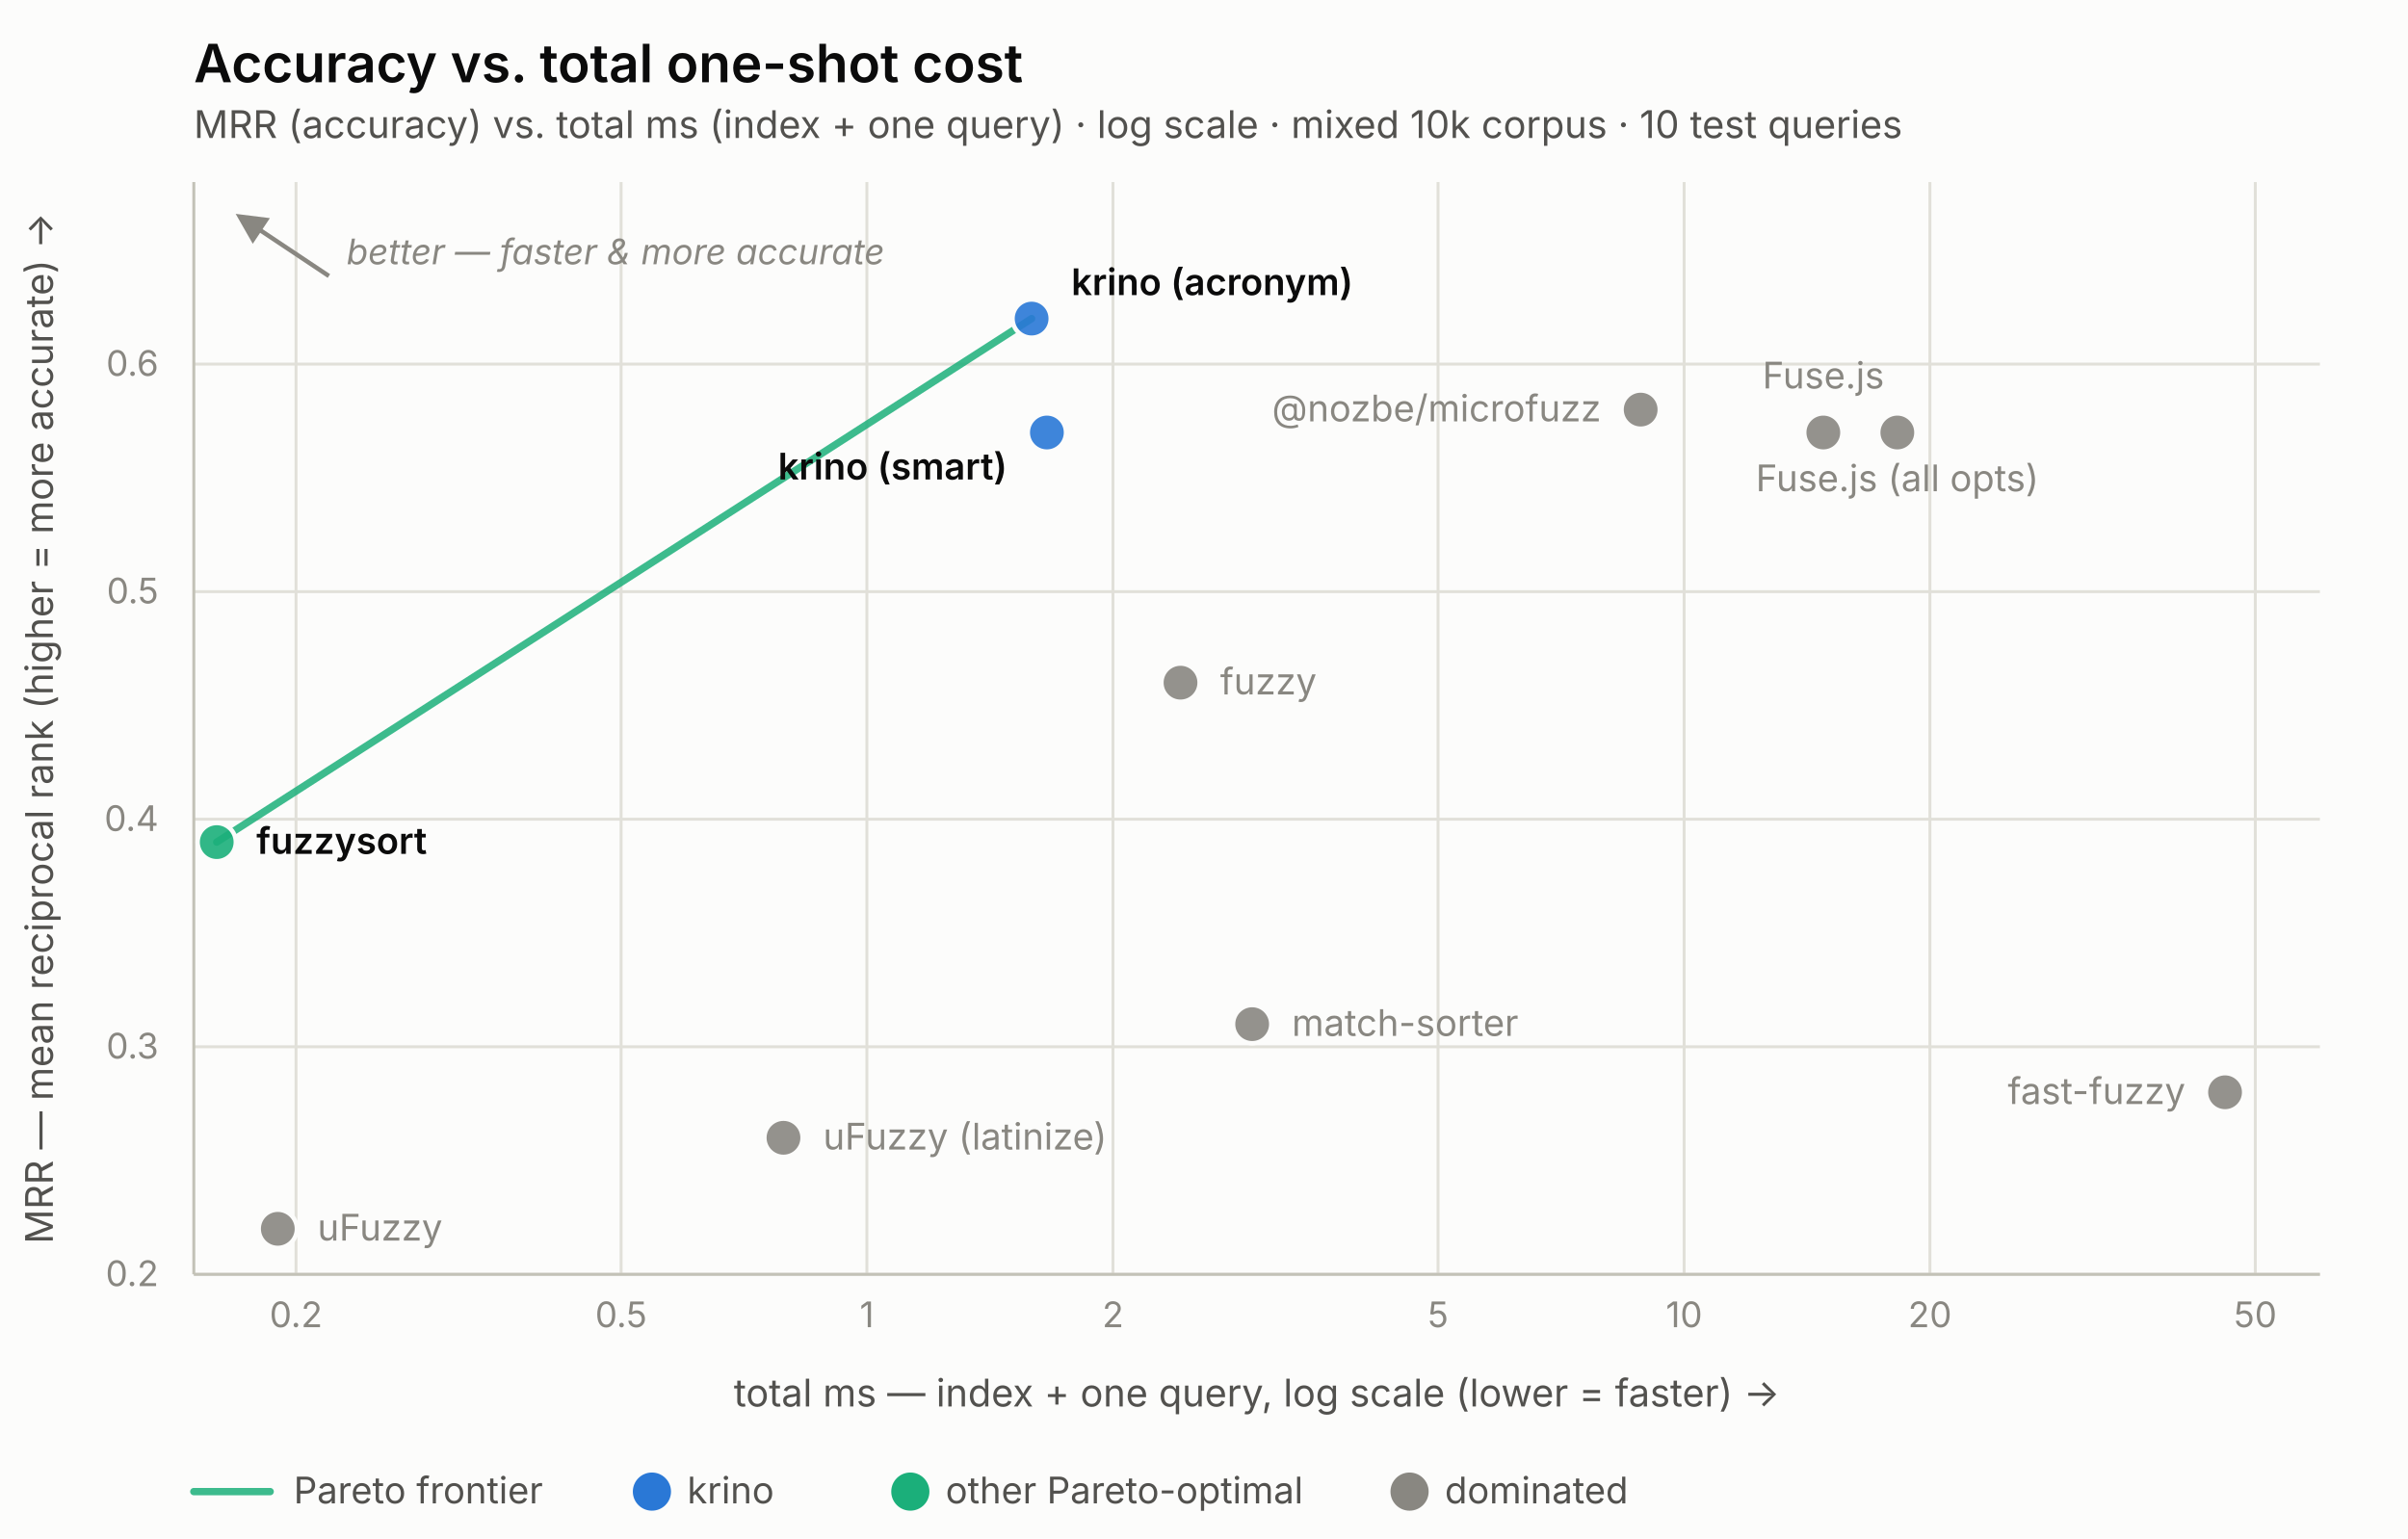
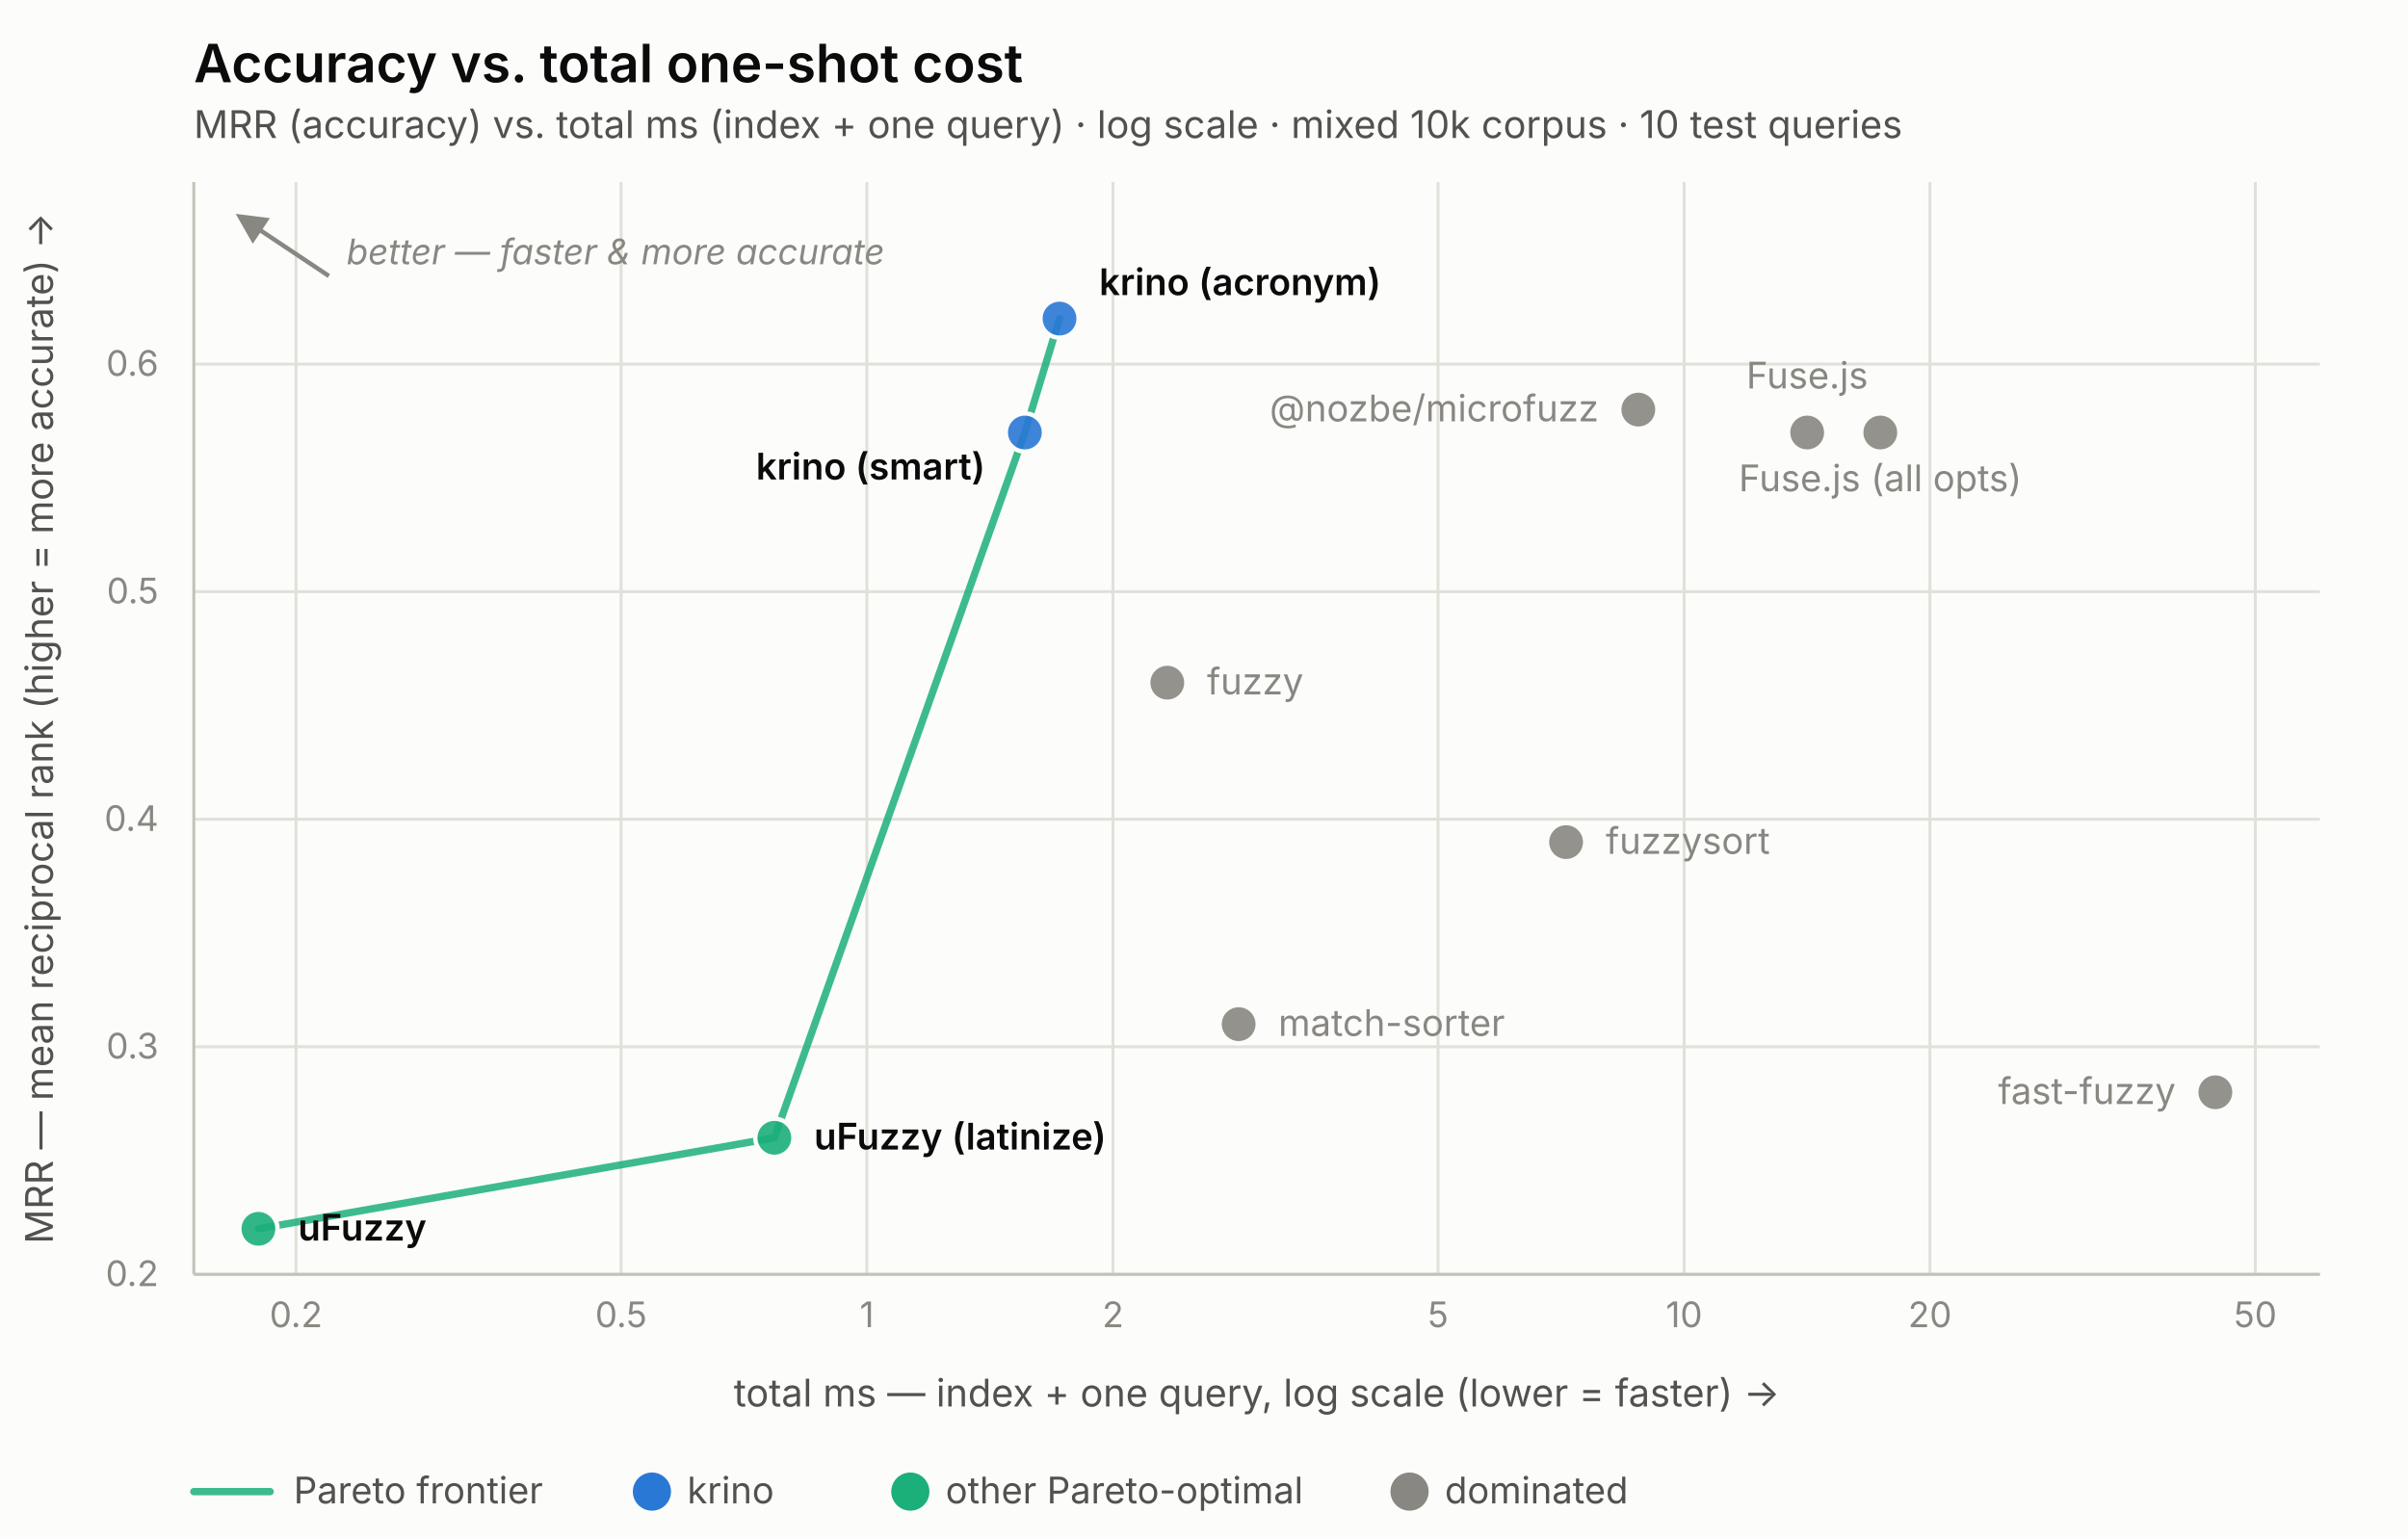
<svg xmlns="http://www.w3.org/2000/svg" viewBox="0 0 820 524" font-family="system-ui, -apple-system, 'Segoe UI', sans-serif" role="img" aria-labelledby="pareto-total-title pareto-total-desc">
  <defs>
    <marker id="arrow" viewBox="0 0 10 10" refX="8" refY="5" markerWidth="7" markerHeight="7" orient="auto-start-reverse">
      <path d="M0 0 L10 5 L0 10 z" fill="#898781" />
    </marker>
  </defs>
  <rect x="0" y="0" width="820" height="524" fill="#fcfcfb" />
  <text x="66" y="28" fill="#0b0b0b" font-size="18" font-weight="600">Accuracy vs. total one-shot cost</text>
  <text x="66" y="47" fill="#52514e" font-size="13">MRR (accuracy) vs. total ms (index + one query) · log scale · mixed 10k corpus · 10 test queries</text>
  <g>
    <line x1="100.8" y1="62" x2="100.8" y2="434" stroke="#e1e0d9" />
    <line x1="211.5" y1="62" x2="211.5" y2="434" stroke="#e1e0d9" />
    <line x1="295.2" y1="62" x2="295.2" y2="434" stroke="#e1e0d9" />
    <line x1="379" y1="62" x2="379" y2="434" stroke="#e1e0d9" />
    <line x1="489.7" y1="62" x2="489.7" y2="434" stroke="#e1e0d9" />
    <line x1="573.5" y1="62" x2="573.5" y2="434" stroke="#e1e0d9" />
    <line x1="657.2" y1="62" x2="657.2" y2="434" stroke="#e1e0d9" />
    <line x1="768" y1="62" x2="768" y2="434" stroke="#e1e0d9" />
    <line x1="66" y1="434" x2="790" y2="434" stroke="#e1e0d9" />
    <line x1="66" y1="356.5" x2="790" y2="356.5" stroke="#e1e0d9" />
    <line x1="66" y1="279" x2="790" y2="279" stroke="#e1e0d9" />
    <line x1="66" y1="201.5" x2="790" y2="201.5" stroke="#e1e0d9" />
    <line x1="66" y1="124" x2="790" y2="124" stroke="#e1e0d9" />
  </g>
  <line x1="66" y1="434" x2="790" y2="434" stroke="#c3c2b7" />
  <line x1="66" y1="62" x2="66" y2="434" stroke="#c3c2b7" />
  <g>
    <text x="100.8" y="452" text-anchor="middle" fill="#898781" font-size="12" font-variant-numeric="tabular-nums">0.2</text>
    <text x="211.5" y="452" text-anchor="middle" fill="#898781" font-size="12" font-variant-numeric="tabular-nums">0.5</text>
    <text x="295.2" y="452" text-anchor="middle" fill="#898781" font-size="12" font-variant-numeric="tabular-nums">1</text>
    <text x="379" y="452" text-anchor="middle" fill="#898781" font-size="12" font-variant-numeric="tabular-nums">2</text>
    <text x="489.7" y="452" text-anchor="middle" fill="#898781" font-size="12" font-variant-numeric="tabular-nums">5</text>
    <text x="573.5" y="452" text-anchor="middle" fill="#898781" font-size="12" font-variant-numeric="tabular-nums">10</text>
    <text x="657.2" y="452" text-anchor="middle" fill="#898781" font-size="12" font-variant-numeric="tabular-nums">20</text>
    <text x="768" y="452" text-anchor="middle" fill="#898781" font-size="12" font-variant-numeric="tabular-nums">50</text>
  </g>
  <g>
    <text x="54" y="438" text-anchor="end" fill="#898781" font-size="12" font-variant-numeric="tabular-nums">0.2</text>
    <text x="54" y="360.5" text-anchor="end" fill="#898781" font-size="12" font-variant-numeric="tabular-nums">0.3</text>
    <text x="54" y="283" text-anchor="end" fill="#898781" font-size="12" font-variant-numeric="tabular-nums">0.4</text>
    <text x="54" y="205.5" text-anchor="end" fill="#898781" font-size="12" font-variant-numeric="tabular-nums">0.5</text>
    <text x="54" y="128" text-anchor="end" fill="#898781" font-size="12" font-variant-numeric="tabular-nums">0.6</text>
  </g>
  <text x="428" y="479" text-anchor="middle" fill="#52514e" font-size="13">total ms — index + one query, log scale (lower = faster) →</text>
  <text transform="translate(18,248) rotate(-90)" text-anchor="middle" fill="#52514e" font-size="13">MRR — mean reciprocal rank (higher = more accurate) →</text>
-   <path d="M73.8 286.8 L351.3 108.5" fill="none" stroke="#1baf7a" stroke-width="2.5" stroke-linejoin="round" stroke-linecap="round" opacity="0.85" />
+   <path d="M88 418.5 L263.7 387.5 L349 147.3 L360.8 108.5" fill="none" stroke="#1baf7a" stroke-width="2.5" stroke-linejoin="round" stroke-linecap="round" opacity="0.85" />
  <g transform="translate(78,70)">
    <line x1="34" y1="24" x2="4" y2="4" stroke="#898781" stroke-width="1.5" marker-end="url(#arrow)" />
    <text x="40" y="20" fill="#898781" font-size="12" font-style="italic">better — faster &amp; more accurate</text>
  </g>
  <g>
-     <circle cx="351.3" cy="108.5" r="6.5" fill="#2a78d6" fill-opacity="0.9" stroke="#fcfcfb" stroke-width="1.5" />
-     <circle cx="558.7" cy="139.5" r="6.5" fill="#898781" fill-opacity="0.9" stroke="#fcfcfb" stroke-width="1.5" />
-     <circle cx="356.5" cy="147.3" r="6.5" fill="#2a78d6" fill-opacity="0.9" stroke="#fcfcfb" stroke-width="1.5" />
-     <circle cx="620.9" cy="147.3" r="6.5" fill="#898781" fill-opacity="0.9" stroke="#fcfcfb" stroke-width="1.5" />
-     <circle cx="646.1" cy="147.3" r="6.5" fill="#898781" fill-opacity="0.9" stroke="#fcfcfb" stroke-width="1.5" />
-     <circle cx="402" cy="232.5" r="6.5" fill="#898781" fill-opacity="0.9" stroke="#fcfcfb" stroke-width="1.5" />
-     <circle cx="73.8" cy="286.8" r="6.5" fill="#1baf7a" fill-opacity="0.9" stroke="#fcfcfb" stroke-width="1.5" />
-     <circle cx="426.4" cy="348.8" r="6.5" fill="#898781" fill-opacity="0.9" stroke="#fcfcfb" stroke-width="1.5" />
-     <circle cx="757.7" cy="372" r="6.5" fill="#898781" fill-opacity="0.9" stroke="#fcfcfb" stroke-width="1.5" />
-     <circle cx="266.8" cy="387.5" r="6.5" fill="#898781" fill-opacity="0.9" stroke="#fcfcfb" stroke-width="1.5" />
-     <circle cx="94.6" cy="418.5" r="6.5" fill="#898781" fill-opacity="0.9" stroke="#fcfcfb" stroke-width="1.5" />
+     <circle cx="360.8" cy="108.5" r="6.5" fill="#2a78d6" fill-opacity="0.9" stroke="#fcfcfb" stroke-width="1.5" />
+     <circle cx="557.9" cy="139.5" r="6.5" fill="#898781" fill-opacity="0.9" stroke="#fcfcfb" stroke-width="1.5" />
+     <circle cx="349" cy="147.3" r="6.5" fill="#2a78d6" fill-opacity="0.9" stroke="#fcfcfb" stroke-width="1.5" />
+     <circle cx="615.4" cy="147.3" r="6.5" fill="#898781" fill-opacity="0.9" stroke="#fcfcfb" stroke-width="1.5" />
+     <circle cx="640.3" cy="147.3" r="6.5" fill="#898781" fill-opacity="0.9" stroke="#fcfcfb" stroke-width="1.5" />
+     <circle cx="397.5" cy="232.5" r="6.5" fill="#898781" fill-opacity="0.9" stroke="#fcfcfb" stroke-width="1.5" />
+     <circle cx="533.3" cy="286.8" r="6.5" fill="#898781" fill-opacity="0.9" stroke="#fcfcfb" stroke-width="1.5" />
+     <circle cx="421.8" cy="348.8" r="6.5" fill="#898781" fill-opacity="0.9" stroke="#fcfcfb" stroke-width="1.5" />
+     <circle cx="754.4" cy="372" r="6.5" fill="#898781" fill-opacity="0.9" stroke="#fcfcfb" stroke-width="1.5" />
+     <circle cx="263.7" cy="387.5" r="6.5" fill="#1baf7a" fill-opacity="0.9" stroke="#fcfcfb" stroke-width="1.5" />
+     <circle cx="88" cy="418.5" r="6.5" fill="#1baf7a" fill-opacity="0.9" stroke="#fcfcfb" stroke-width="1.5" />
  </g>
  <g>
-     <text x="364.8" y="100.5" text-anchor="start" fill="#0b0b0b" font-size="12.5" font-weight="600">krino (acronym)</text>
-     <text x="620.9" y="132.3" text-anchor="middle" fill="#898781" font-size="12.5">Fuse.js</text>
-     <text x="545.2" y="143.5" text-anchor="end" fill="#898781" font-size="12.5">@nozbe/microfuzz</text>
-     <text x="343" y="163.3" text-anchor="end" fill="#0b0b0b" font-size="12.5" font-weight="600">krino (smart)</text>
-     <text x="646.1" y="167.3" text-anchor="middle" fill="#898781" font-size="12.5">Fuse.js (all opts)</text>
-     <text x="415.5" y="236.5" text-anchor="start" fill="#898781" font-size="12.5">fuzzy</text>
-     <text x="87.3" y="290.8" text-anchor="start" fill="#0b0b0b" font-size="12.5" font-weight="600">fuzzysort</text>
-     <text x="439.9" y="352.8" text-anchor="start" fill="#898781" font-size="12.5">match-sorter</text>
-     <text x="744.2" y="376" text-anchor="end" fill="#898781" font-size="12.5">fast-fuzzy</text>
-     <text x="280.3" y="391.5" text-anchor="start" fill="#898781" font-size="12.5">uFuzzy (latinize)</text>
-     <text x="108.1" y="422.5" text-anchor="start" fill="#898781" font-size="12.5">uFuzzy</text>
+     <text x="374.3" y="100.5" text-anchor="start" fill="#0b0b0b" font-size="12.5" font-weight="600">krino (acronym)</text>
+     <text x="615.4" y="132.3" text-anchor="middle" fill="#898781" font-size="12.5">Fuse.js</text>
+     <text x="544.4" y="143.5" text-anchor="end" fill="#898781" font-size="12.5">@nozbe/microfuzz</text>
+     <text x="335.5" y="163.3" text-anchor="end" fill="#0b0b0b" font-size="12.5" font-weight="600">krino (smart)</text>
+     <text x="640.3" y="167.3" text-anchor="middle" fill="#898781" font-size="12.5">Fuse.js (all opts)</text>
+     <text x="411" y="236.5" text-anchor="start" fill="#898781" font-size="12.5">fuzzy</text>
+     <text x="546.8" y="290.8" text-anchor="start" fill="#898781" font-size="12.5">fuzzysort</text>
+     <text x="435.3" y="352.8" text-anchor="start" fill="#898781" font-size="12.5">match-sorter</text>
+     <text x="740.9" y="376" text-anchor="end" fill="#898781" font-size="12.5">fast-fuzzy</text>
+     <text x="277.2" y="391.5" text-anchor="start" fill="#0b0b0b" font-size="12.5" font-weight="600">uFuzzy (latinize)</text>
+     <text x="101.5" y="422.5" text-anchor="start" fill="#0b0b0b" font-size="12.5" font-weight="600">uFuzzy</text>
  </g>
  <g>
    <line x1="66" y1="508" x2="92" y2="508" stroke="#1baf7a" stroke-width="2.5" stroke-linecap="round" opacity="0.85" />
    <text x="100" y="512" fill="#52514e" font-size="12.5">Pareto frontier</text>
    <circle cx="222" cy="508" r="6.5" fill="#2a78d6" />
    <text x="234" y="512" fill="#52514e" font-size="12.5">krino</text>
    <circle cx="310" cy="508" r="6.5" fill="#1baf7a" />
    <text x="322" y="512" fill="#52514e" font-size="12.5">other Pareto-optimal</text>
    <circle cx="480" cy="508" r="6.5" fill="#898781" />
    <text x="492" y="512" fill="#52514e" font-size="12.5">dominated</text>
  </g>
</svg>
